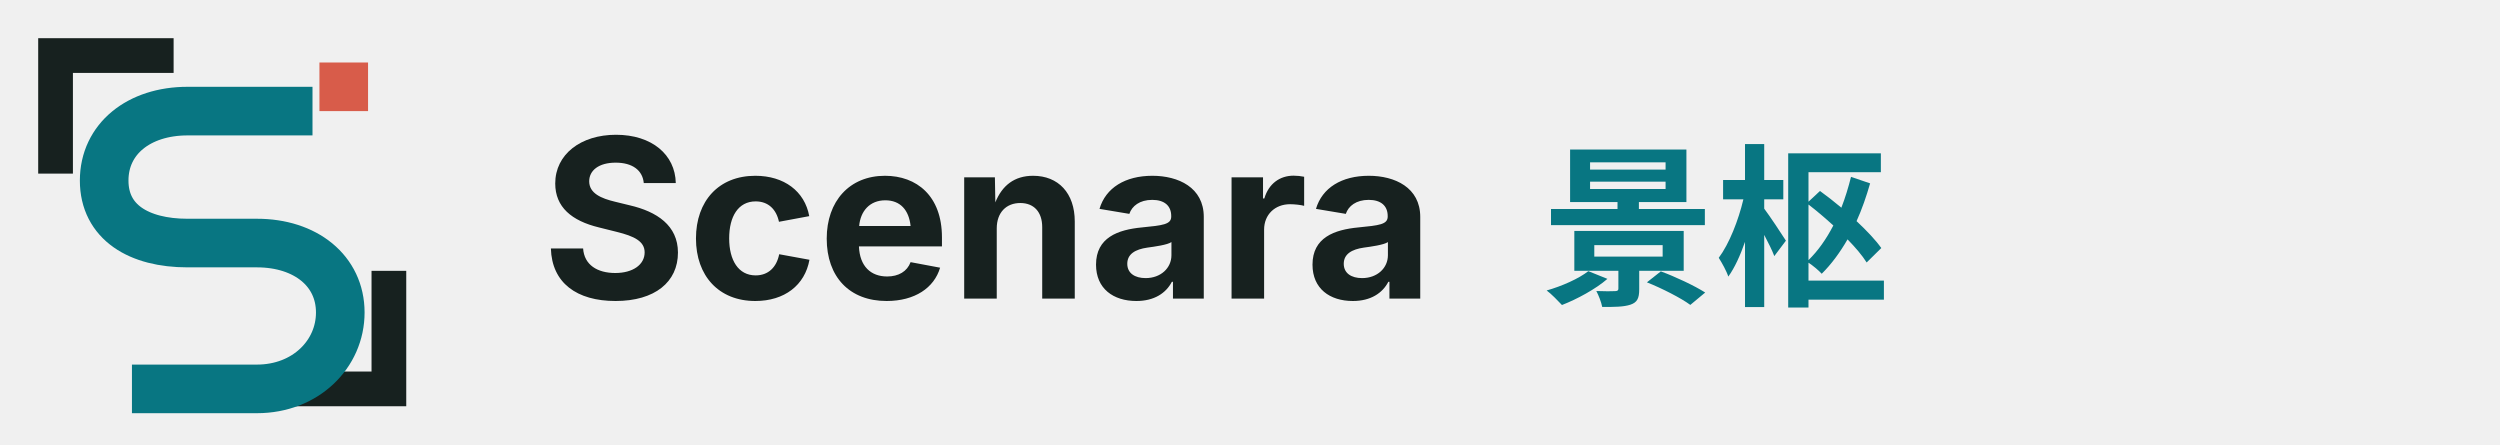
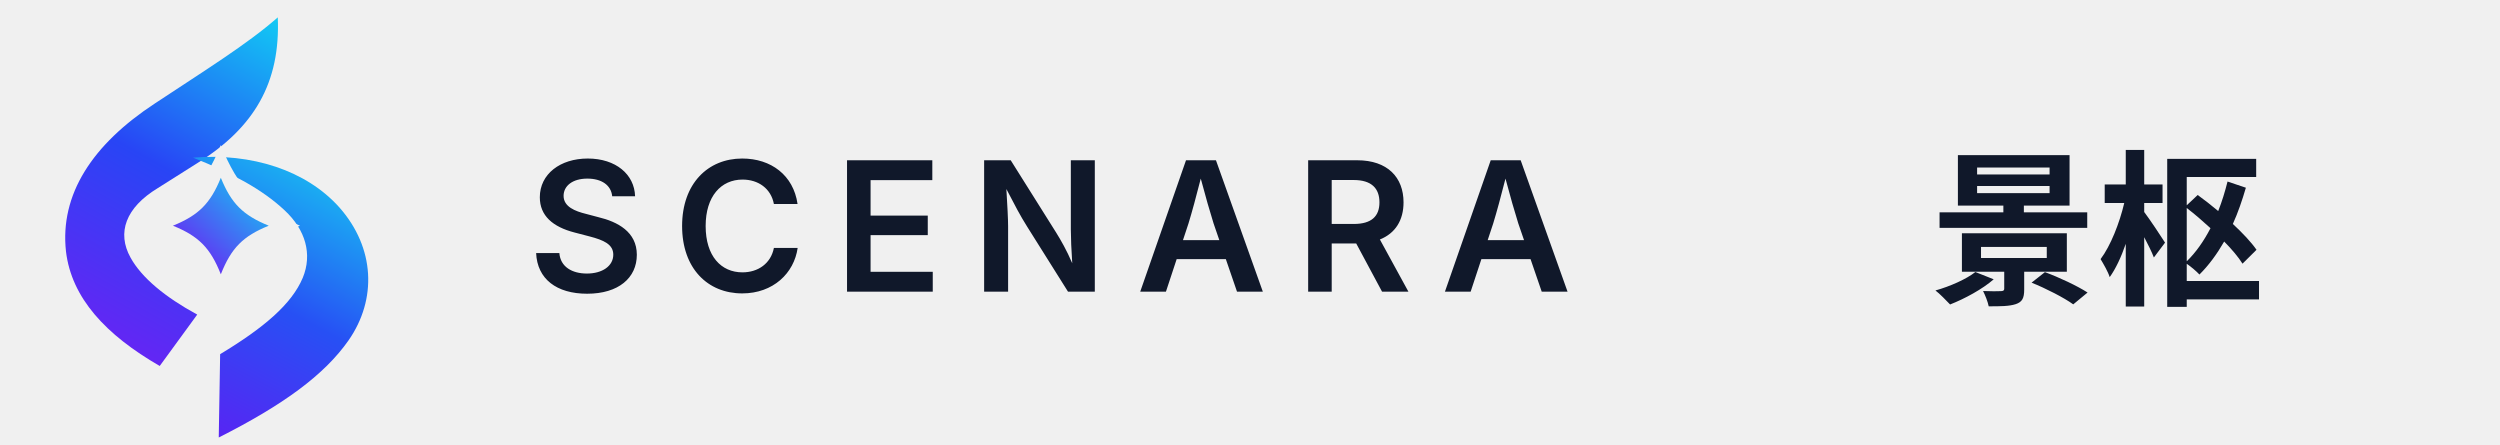
<svg xmlns="http://www.w3.org/2000/svg" viewBox="0 0 360 64" role="img" aria-labelledby="title">
-   <g transform="translate(0)">
-     <path d="M8 25V8h17M39 56h17V39" fill="none" stroke="#17211F" stroke-width="5" />
-     <path d="M45 16H27c-7 0-12 4-12 10s5 9 12 9h10c7 0 12 4 12 10s-5 11-12 11H19" fill="none" stroke="#087682" stroke-width="7" />
-     <rect x="46" y="9" width="7" height="7" fill="#D85C4A" />
+   <defs>
+     <linearGradient id="ribbon-a" x1="13" y1="51" x2="40" y2="3" gradientUnits="userSpaceOnUse">
+       <stop stop-color="#6B22F4" />
+       <stop offset=".52" stop-color="#2845F5" />
+       <stop offset="1" stop-color="#12C8F4" />
+     </linearGradient>
+     <linearGradient id="ribbon-b" x1="49" y1="25" x2="29" y2="62" gradientUnits="userSpaceOnUse">
+       <stop stop-color="#18BDF2" />
+       <stop offset=".5" stop-color="#2750F4" />
+       <stop offset="1" stop-color="#5824F3" />
+     </linearGradient>
+     <linearGradient id="core" x1="27" y1="38" x2="37" y2="27" gradientUnits="userSpaceOnUse">
+       <stop stop-color="#6B22F4" />
+       <stop offset="1" stop-color="#18BDF2" />
+     </linearGradient>
+     <mask id="core-cutout" maskUnits="userSpaceOnUse" x="0" y="0" width="64" height="64">
+       <rect width="64" height="64" fill="#fff" />
+       <path d="M31.8 20.9c2.5 6.2 5.2 9 11.4 11.6-6.2 2.5-8.9 5.4-11.4 11.6-2.6-6.2-5.3-9.1-11.5-11.6 6.2-2.6 8.9-5.4 11.5-11.6Z" fill="#000" />
+     </mask>
+   </defs>
+   <g>
+     <g mask="url(#core-cutout)">
+       <path fill="url(#ribbon-a)" d="M40 2.5c.4 9.4-3.4 15.9-11.6 21l-5.7 3.6c-4.6 2.8-5.9 6.4-3.9 10 1.6 2.9 5 5.7 9.6 8.2L23 52.7c-7.8-4.5-12.7-9.8-13.5-16.5-.9-8.2 3.8-15.4 12.8-21.3C29.4 10.2 35.7 6.3 40 2.5Z" />
+       <path fill="url(#ribbon-b)" d="M27.8 22.7c8.4-.7 16.3 1.8 21.1 7.2 5.1 5.8 5.4 13.2 1.3 19.1-3.5 5-9.4 9.3-18.7 14l.2-12c6.3-3.8 10.3-7.2 11.9-11 1.4-3.4.4-6.9-2.6-9.7-3.3-3.1-7.7-5.4-13.2-7.6Z" />
+     </g>
+     <path fill="url(#core)" d="M31.8 25.6c1.5 3.7 3.2 5.4 6.9 6.9-3.7 1.5-5.4 3.2-6.9 7-1.5-3.8-3.2-5.5-6.9-7 3.7-1.5 5.4-3.2 6.9-6.9Z" />
  </g>
-   <text x="78" y="43" fill="#17211F" font-family="Inter,Segoe UI,Arial,sans-serif" font-size="32" font-weight="700">Scenara</text>
-   <text x="222" y="42" fill="#087682" font-family="Noto Sans SC,Microsoft YaHei,sans-serif" font-size="25" font-weight="600">景枢</text>
+   <text x="76" y="42" fill="#10182A" font-family="Inter,Segoe UI,Arial,sans-serif" font-size="26" font-weight="600" letter-spacing="4">SCENARA</text>
+   <text x="278" y="42" fill="#10182A" font-family="Noto Sans SC,Microsoft YaHei,sans-serif" font-size="24" font-weight="700">景枢</text>
</svg>
